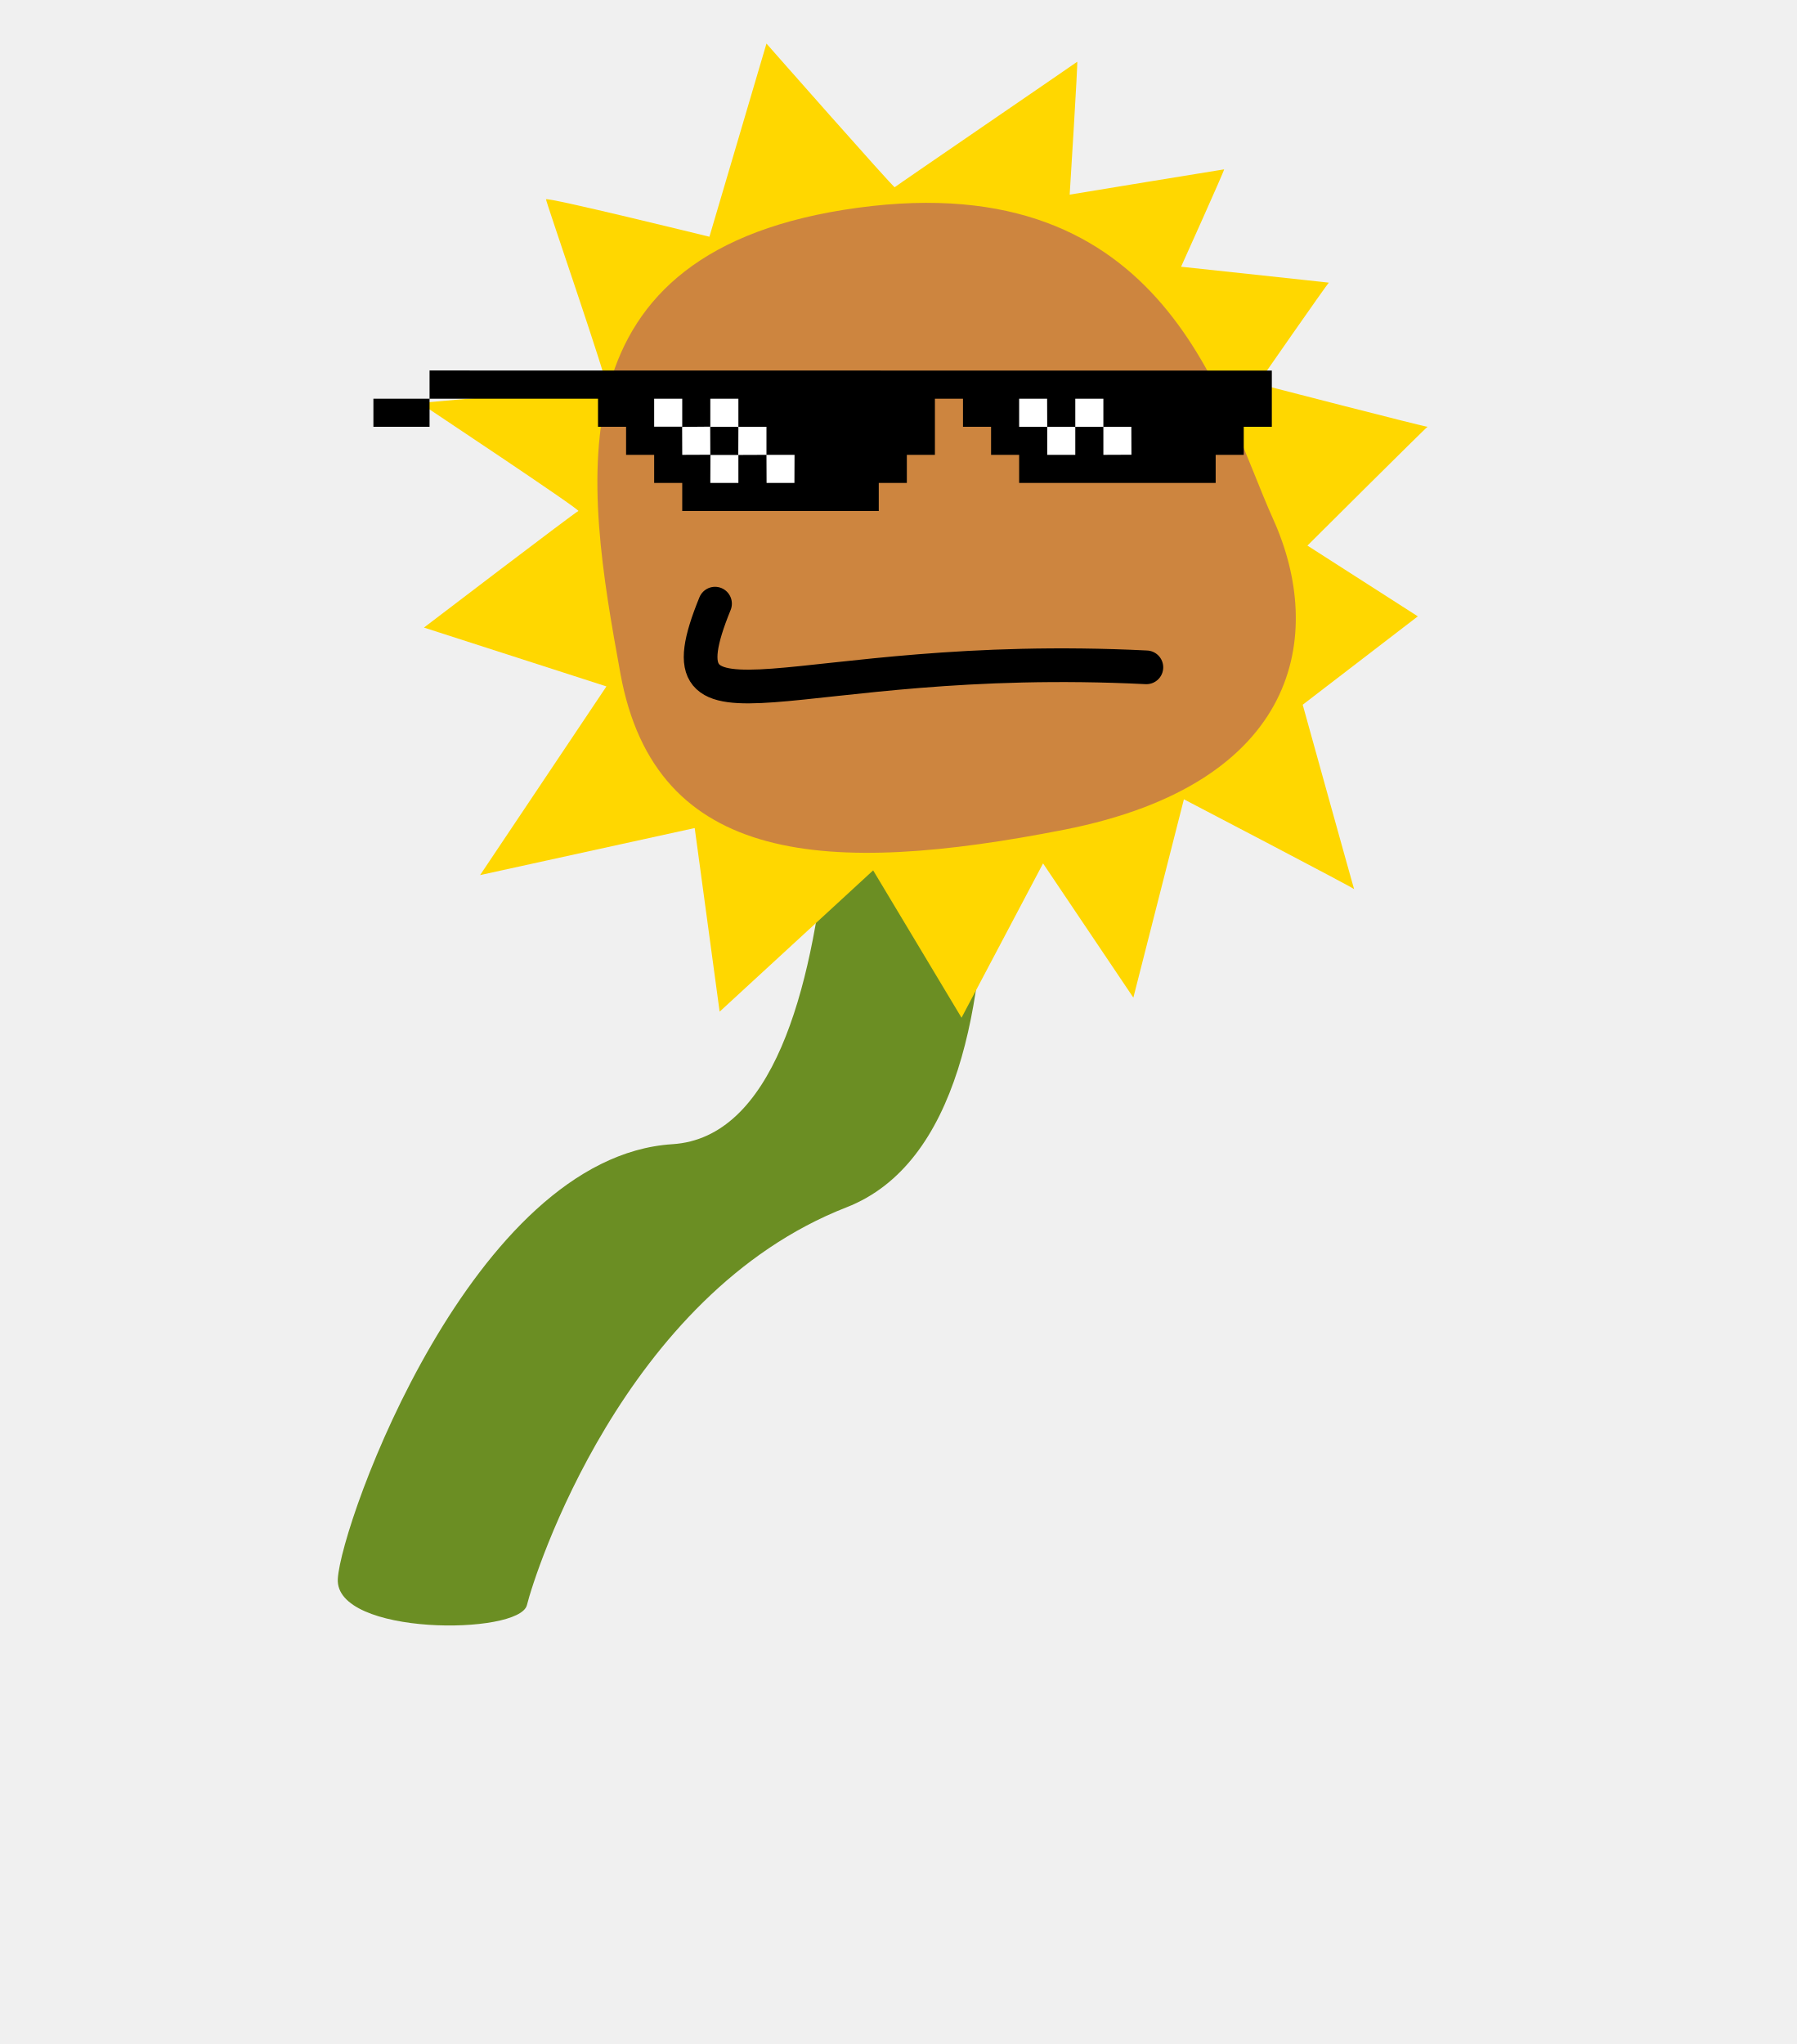
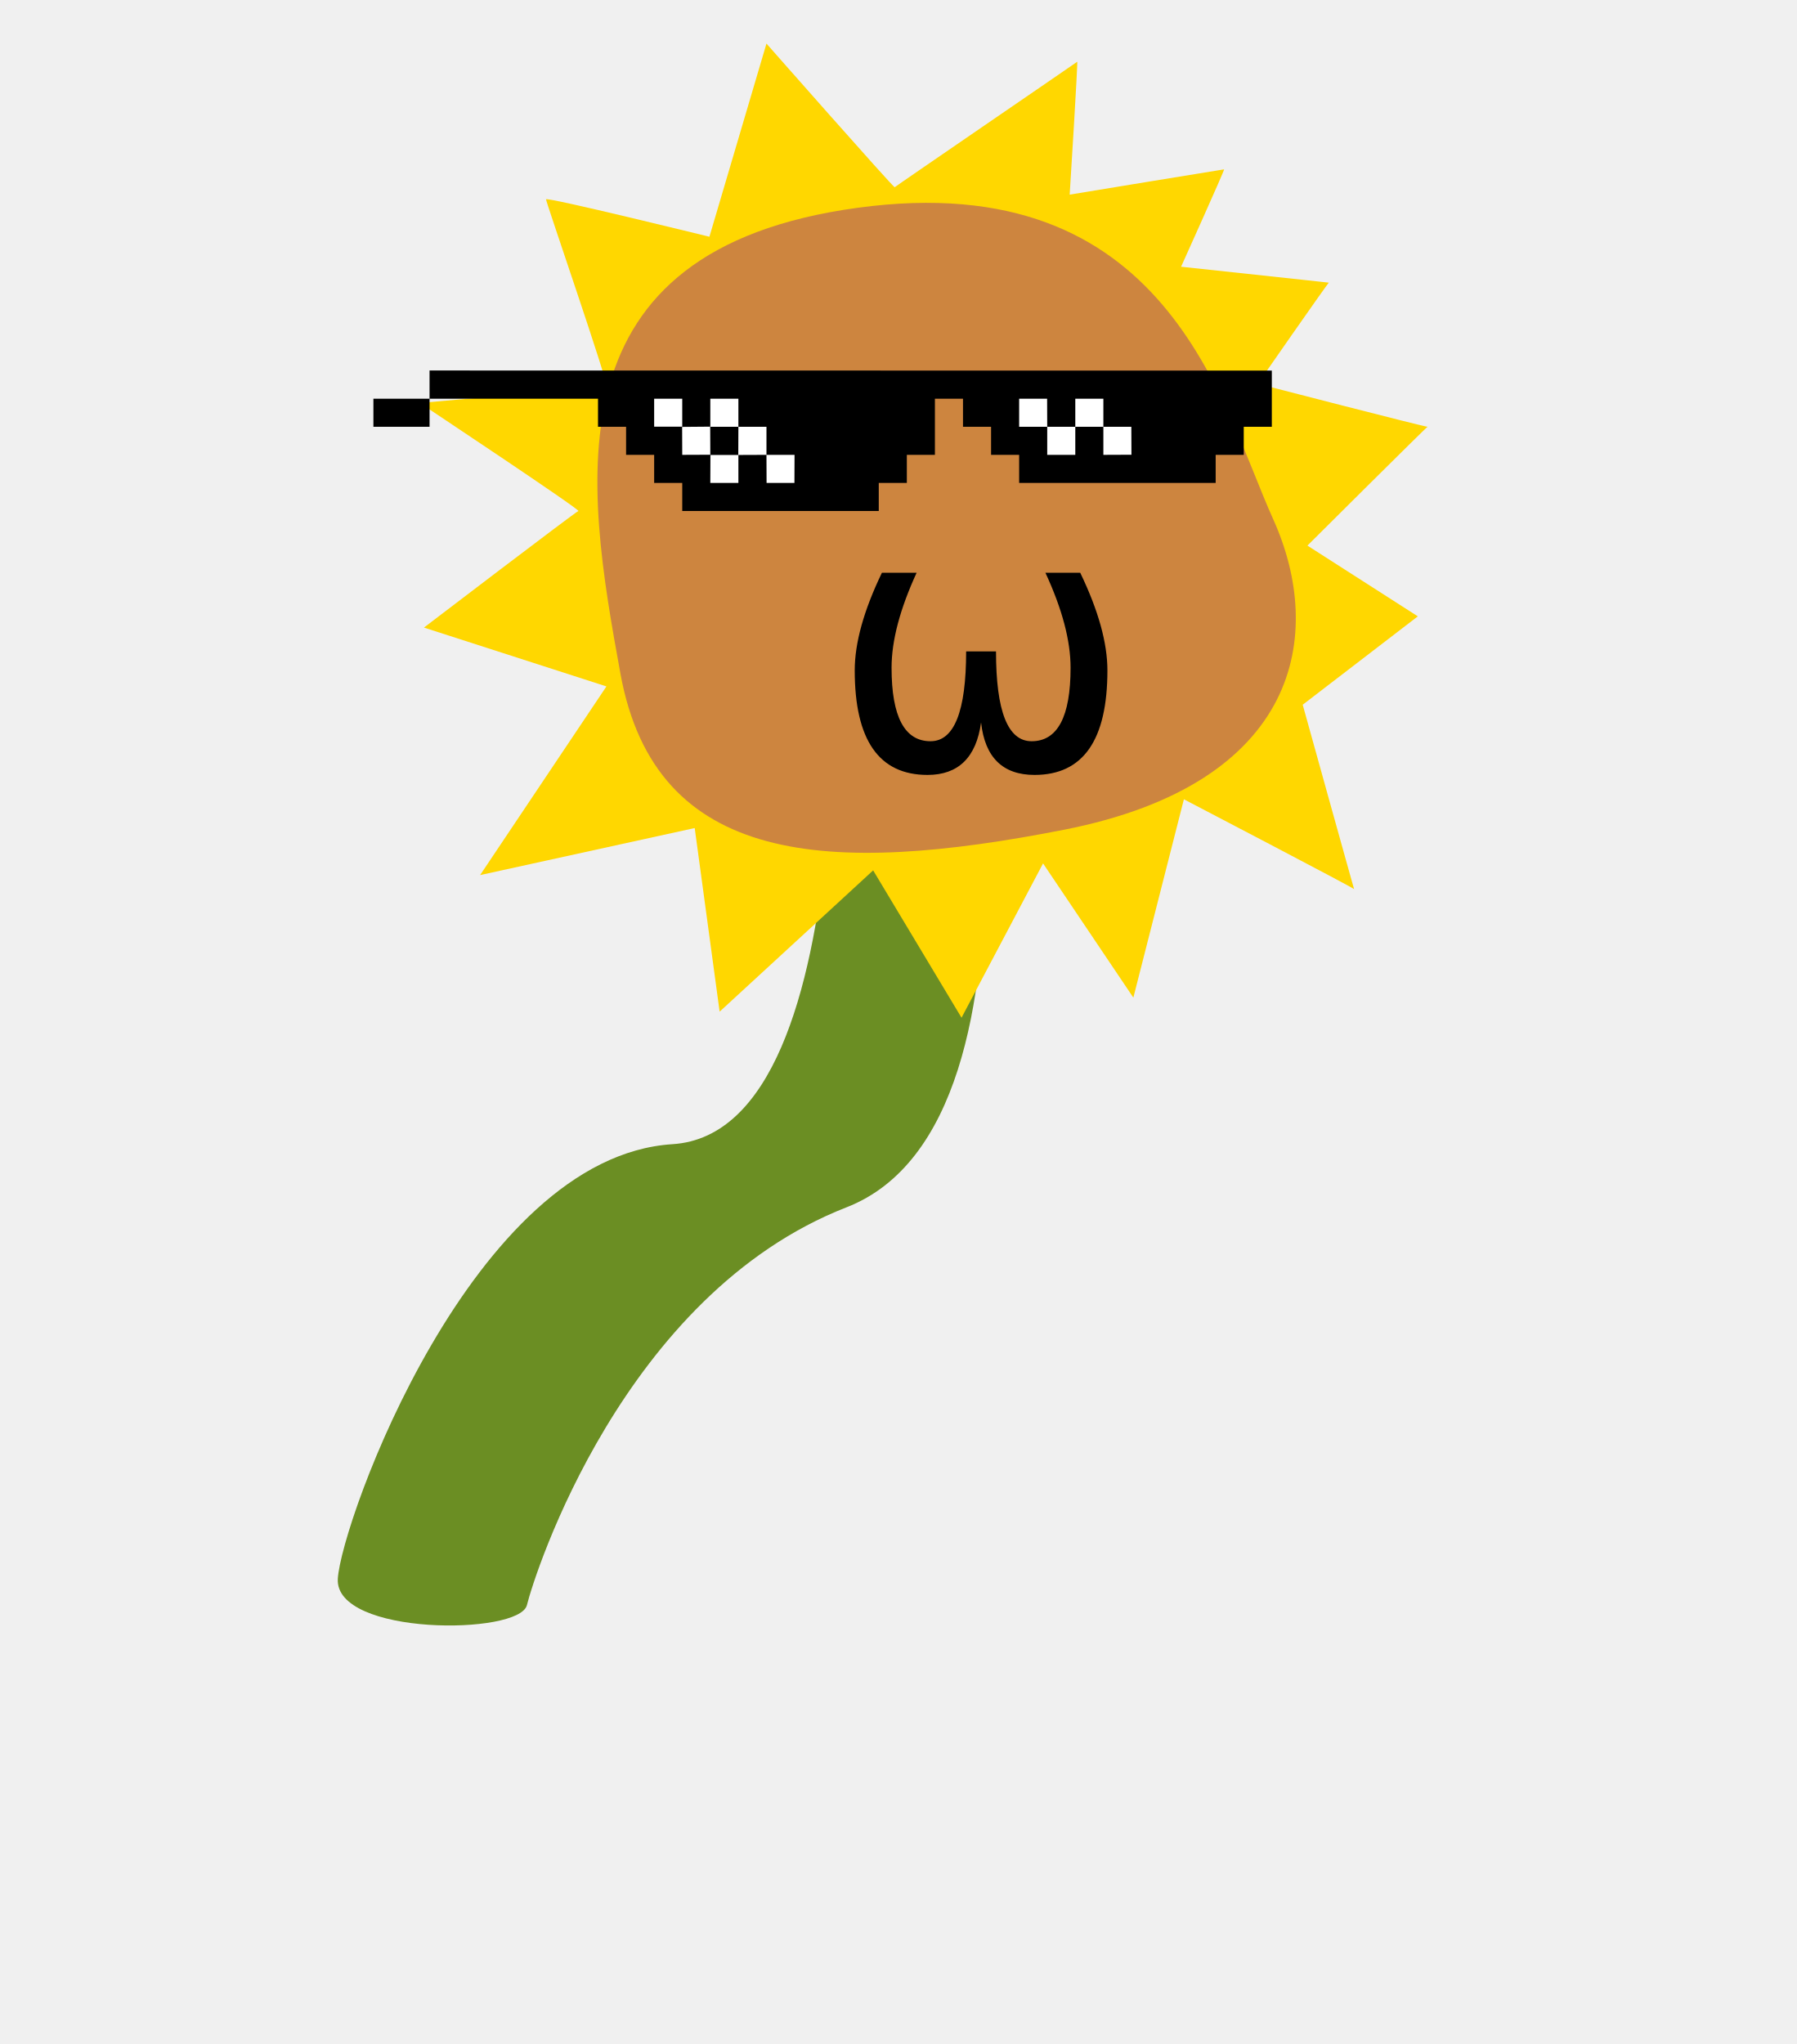
<svg xmlns="http://www.w3.org/2000/svg" width="160" height="182">
  <path id="stem move2" fill="olivedrab" stroke="black" stroke-width="0" d="M 85.38,48.69            C 85.11,50.20 95.25,99.75 75.38,107.50              55.50,115.25 47.58,140.21 46.92,142.92              46.25,145.62 29.79,145.67 30.08,140.58              30.38,135.50 42.08,103.00 59.88,101.88              77.67,100.75 73.87,49.63 74.25,48.62              75.00,46.62 85.88,45.78 85.38,48.69 Z" />
  <path id="petals" fill="gold" stroke="black" stroke-width="0" d="M 63.17,21.08            C 63.17,21.08 68.25,3.88 68.25,3.88              68.25,3.88 79.58,16.75 79.67,16.67              79.75,16.58 95.83,5.58 95.92,5.50              96.00,5.42 95.25,17.33 95.25,17.33              95.25,17.33 108.92,15.08 109.00,15.08              109.08,15.08 105.17,23.75 105.17,23.75              105.17,23.75 118.42,25.17 118.33,25.17              118.25,25.17 112.00,34.17 112.00,34.17              112.00,34.17 127.12,38.08 127.12,38.00              127.12,37.92 116.42,48.58 116.42,48.58              116.42,48.58 126.25,54.88 126.25,54.88              126.25,54.88 116.00,62.75 116.00,62.75              116.00,62.75 120.58,79.25 120.58,79.17              120.58,79.08 105.42,71.17 105.42,71.17              105.42,71.17 100.92,88.83 100.92,88.83              100.92,88.83 92.88,76.88 92.88,76.88              92.88,76.88 85.62,90.62 85.62,90.62              85.62,90.62 77.75,77.50 77.75,77.50              77.75,77.50 64.08,90.08 64.08,90.08              64.08,90.08 61.86,73.73 61.86,73.73              61.86,73.73 42.75,77.92 42.75,77.92              42.75,77.92 54.00,61.12 54.00,61.12              54.00,61.12 37.75,55.88 37.75,55.88              37.75,55.88 51.25,45.58 51.50,45.50              51.75,45.42 37.38,35.88 37.38,35.88              37.38,35.88 53.75,34.46 54.00,34.38              54.25,34.29 48.62,18.00 48.62,17.75              48.62,17.50 63.17,21.08 63.17,21.08 Z            M 38.25,35.50M 38.25,35.50" />
  <path id="core" fill="peru" stroke="black" stroke-width="0" d="M 76.38,18.50            C 104.00,14.75 108.75,36.00 113.38,46.25              118.00,56.50 115.75,69.75 94.75,73.88              73.75,78.00 58.38,77.12 55.25,60.00              52.12,42.88 48.75,22.25 76.38,18.50 Z" />
  <path id="dealwithit" fill="black" stroke="black" stroke-width="0" d="M 33.25,38.00            C 33.25,38.00 38.25,38.00 38.25,38.00              38.25,38.00 38.25,35.50 38.25,35.50              38.25,35.50 33.25,35.50 33.25,35.50              33.25,35.50 33.25,38.00 33.25,38.00 Z            M 38.25,32.99            C 38.25,32.99 38.25,35.50 38.25,35.50              38.25,35.50 53.25,35.50 53.25,35.50              53.25,35.50 53.25,38.00 53.25,38.00              53.25,38.00 55.75,38.00 55.75,38.00              55.75,38.00 55.75,40.50 55.75,40.50              55.75,40.50 58.25,40.50 58.25,40.50              58.25,40.50 58.25,43.00 58.25,43.00              58.25,43.00 60.75,43.00 60.75,43.00              60.75,43.00 60.75,45.50 60.75,45.50              60.75,45.50 78.25,45.50 78.25,45.50              78.25,45.50 78.25,43.00 78.25,43.00              78.25,43.00 80.75,43.00 80.75,43.00              80.75,43.00 80.75,40.50 80.75,40.50              80.75,40.50 83.25,40.50 83.25,40.50              83.25,40.50 83.25,35.50 83.25,35.50              83.25,35.50 85.75,35.50 85.75,35.50              85.75,35.50 85.75,38.00 85.75,38.00              85.75,38.00 88.25,38.00 88.25,38.00              88.25,38.00 88.25,40.50 88.25,40.50              88.25,40.50 90.75,40.50 90.75,40.50              90.75,40.50 90.75,43.00 90.75,43.00              90.75,43.00 108.25,43.00 108.25,43.00              108.25,43.00 108.25,40.50 108.25,40.50              108.25,40.50 110.75,40.50 110.75,40.50              110.75,40.50 110.75,38.00 110.75,38.00              110.75,38.00 113.25,38.00 113.25,38.00              113.25,38.00 113.25,33.00 113.25,33.00              113.25,33.00 38.25,32.99 38.25,32.99 Z" />
  <path id="highlights" fill="white" stroke="black" stroke-width="0" d="M 58.25,35.50            C 58.25,35.50 58.25,37.99 58.25,37.99              58.25,37.99 60.75,37.99 60.75,37.99              60.75,37.99 60.75,35.50 60.75,35.50              60.75,35.50 58.25,35.50 58.25,35.50 Z            M 60.74,38.01            C 60.74,38.01 63.24,37.99 63.24,37.99              63.24,37.99 63.25,40.49 63.25,40.49              63.25,40.49 60.75,40.50 60.75,40.50              60.75,40.50 60.74,38.01 60.74,38.01 Z            M 63.25,35.50            C 63.25,35.50 63.25,38.00 63.25,38.00              63.25,38.00 65.75,38.00 65.75,38.00              65.75,38.00 65.75,35.50 65.75,35.50              65.75,35.50 63.25,35.50 63.25,35.50 Z            M 65.75,38.00            C 65.75,38.00 65.74,40.51 65.74,40.51              65.74,40.51 68.25,40.50 68.25,40.50              68.25,40.50 68.25,38.00 68.25,38.00              68.25,38.00 65.75,38.00 65.75,38.00 Z            M 63.26,40.51            C 63.26,40.51 63.25,43.00 63.25,43.00              63.25,43.00 65.75,43.00 65.75,43.00              65.75,43.00 65.75,40.51 65.75,40.51              65.75,40.51 63.26,40.51 63.26,40.51 Z            M 68.25,40.50            C 68.25,40.50 68.26,43.00 68.26,43.00              68.26,43.00 70.74,43.00 70.74,43.00              70.74,43.00 70.75,40.50 70.75,40.50              70.75,40.50 68.25,40.50 68.25,40.50 Z            M 90.75,35.50            C 90.75,35.50 90.75,38.00 90.75,38.00              90.75,38.00 93.25,38.00 93.25,38.00              93.25,38.00 93.24,35.50 93.24,35.50              93.24,35.50 90.75,35.50 90.75,35.50 Z            M 93.25,38.00            C 93.25,38.00 93.25,40.50 93.25,40.50              93.25,40.50 95.75,40.50 95.75,40.50              95.75,40.50 95.75,38.00 95.75,38.00              95.75,38.00 93.25,38.00 93.25,38.00 Z            M 95.75,35.50            C 95.75,35.50 95.75,38.00 95.75,38.00              95.75,38.00 98.25,38.00 98.25,38.00              98.25,38.00 98.25,35.50 98.25,35.50              98.25,35.50 95.75,35.50 95.75,35.50 Z            M 98.25,38.00            C 98.25,38.00 98.25,40.50 98.25,40.50              98.25,40.50 100.75,40.49 100.75,40.49              100.75,40.49 100.74,38.00 100.74,38.00              100.74,38.00 98.25,38.00 98.25,38.00 Z" />
-   <path id="grin" fill="none" stroke="black" stroke-width="3" stroke-linecap="round" d="M 102.08,59.42            C 70.17,57.83 58.18,67.20 63.67,53.75" />
+   <path id="ω" fill="black" stroke="black" stroke-width="0" d="M 87.36,64.33            C 87.70,67.44 89.29,69.00 92.12,69.00              96.45,69.00 98.61,65.90 98.61,59.69              98.61,57.24 97.80,54.34 96.19,51.00              96.19,51.00 93.09,51.00 93.09,51.00              94.58,54.22 95.33,57.04 95.33,59.45              95.33,63.82 94.17,66.00 91.86,66.00              89.74,66.00 88.69,63.33 88.69,58.00              88.69,58.00 86.03,58.00 86.03,58.00              86.03,63.33 84.97,66.00 82.86,66.00              80.55,66.00 79.39,63.82 79.39,59.45              79.39,57.04 80.14,54.22 81.62,51.00              81.62,51.00 78.53,51.00 78.53,51.00              76.92,54.34 76.11,57.24 76.11,59.69              76.11,65.90 78.27,69.00 82.59,69.00              85.34,69.00 86.93,67.44 87.36,64.33 Z" />
</svg>
